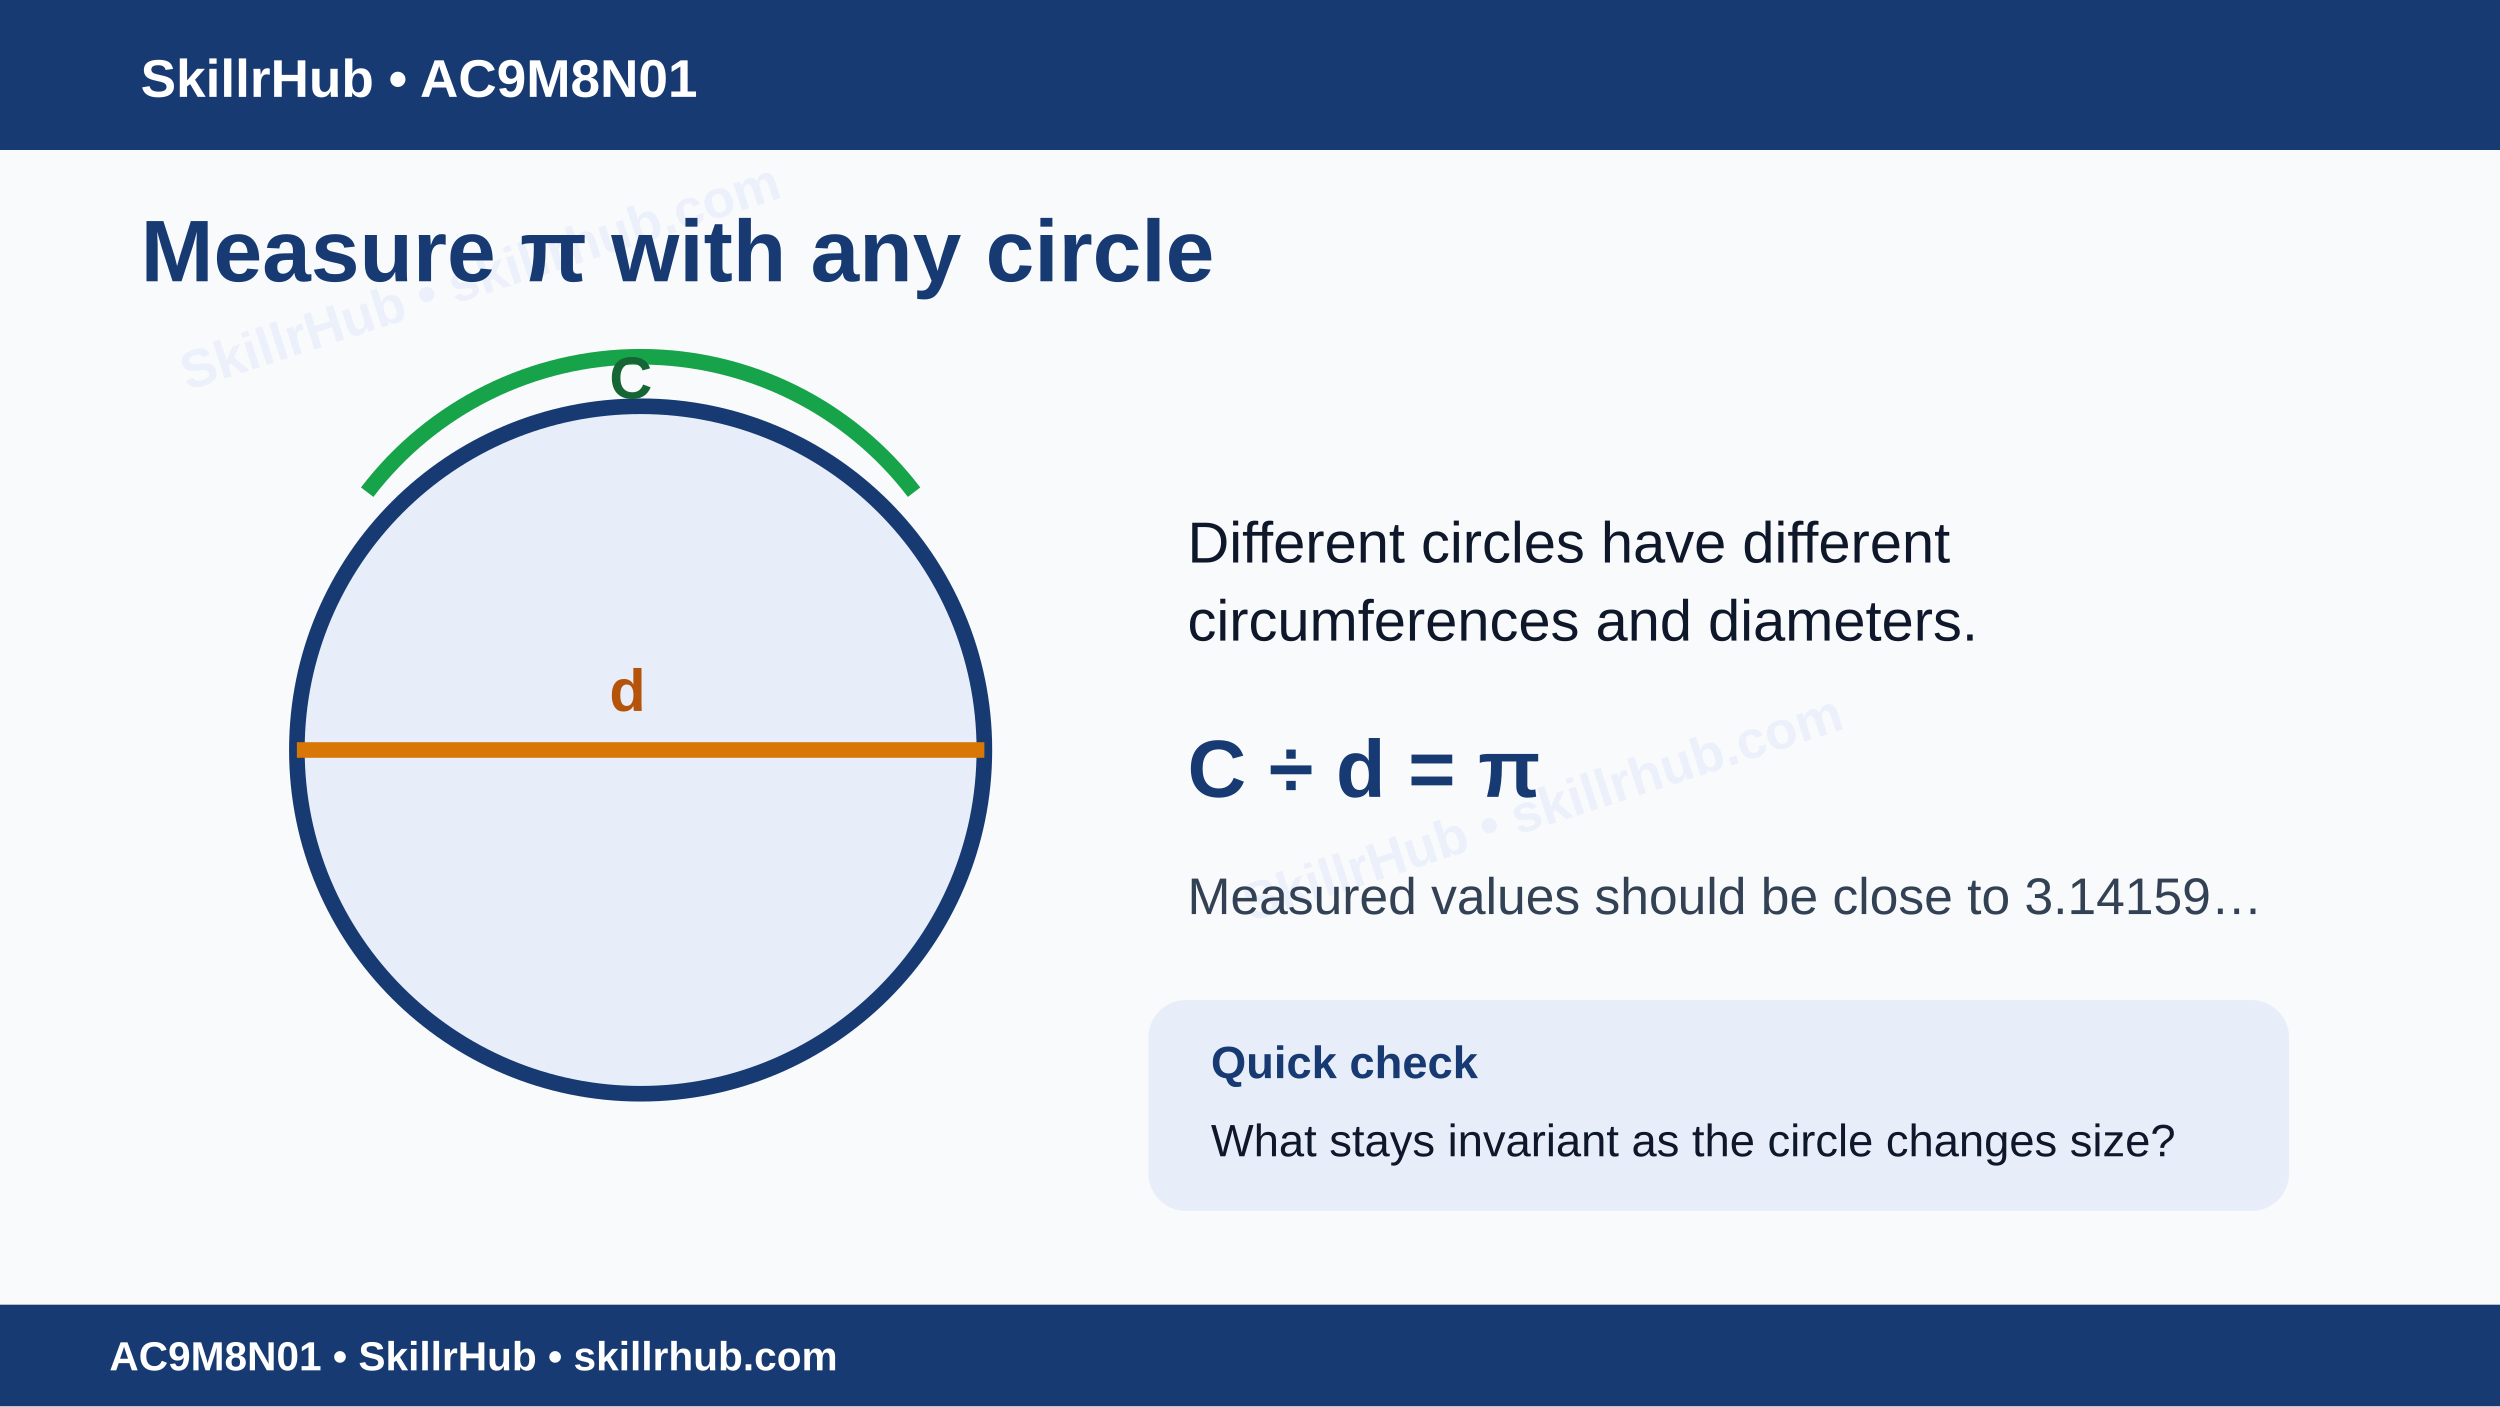
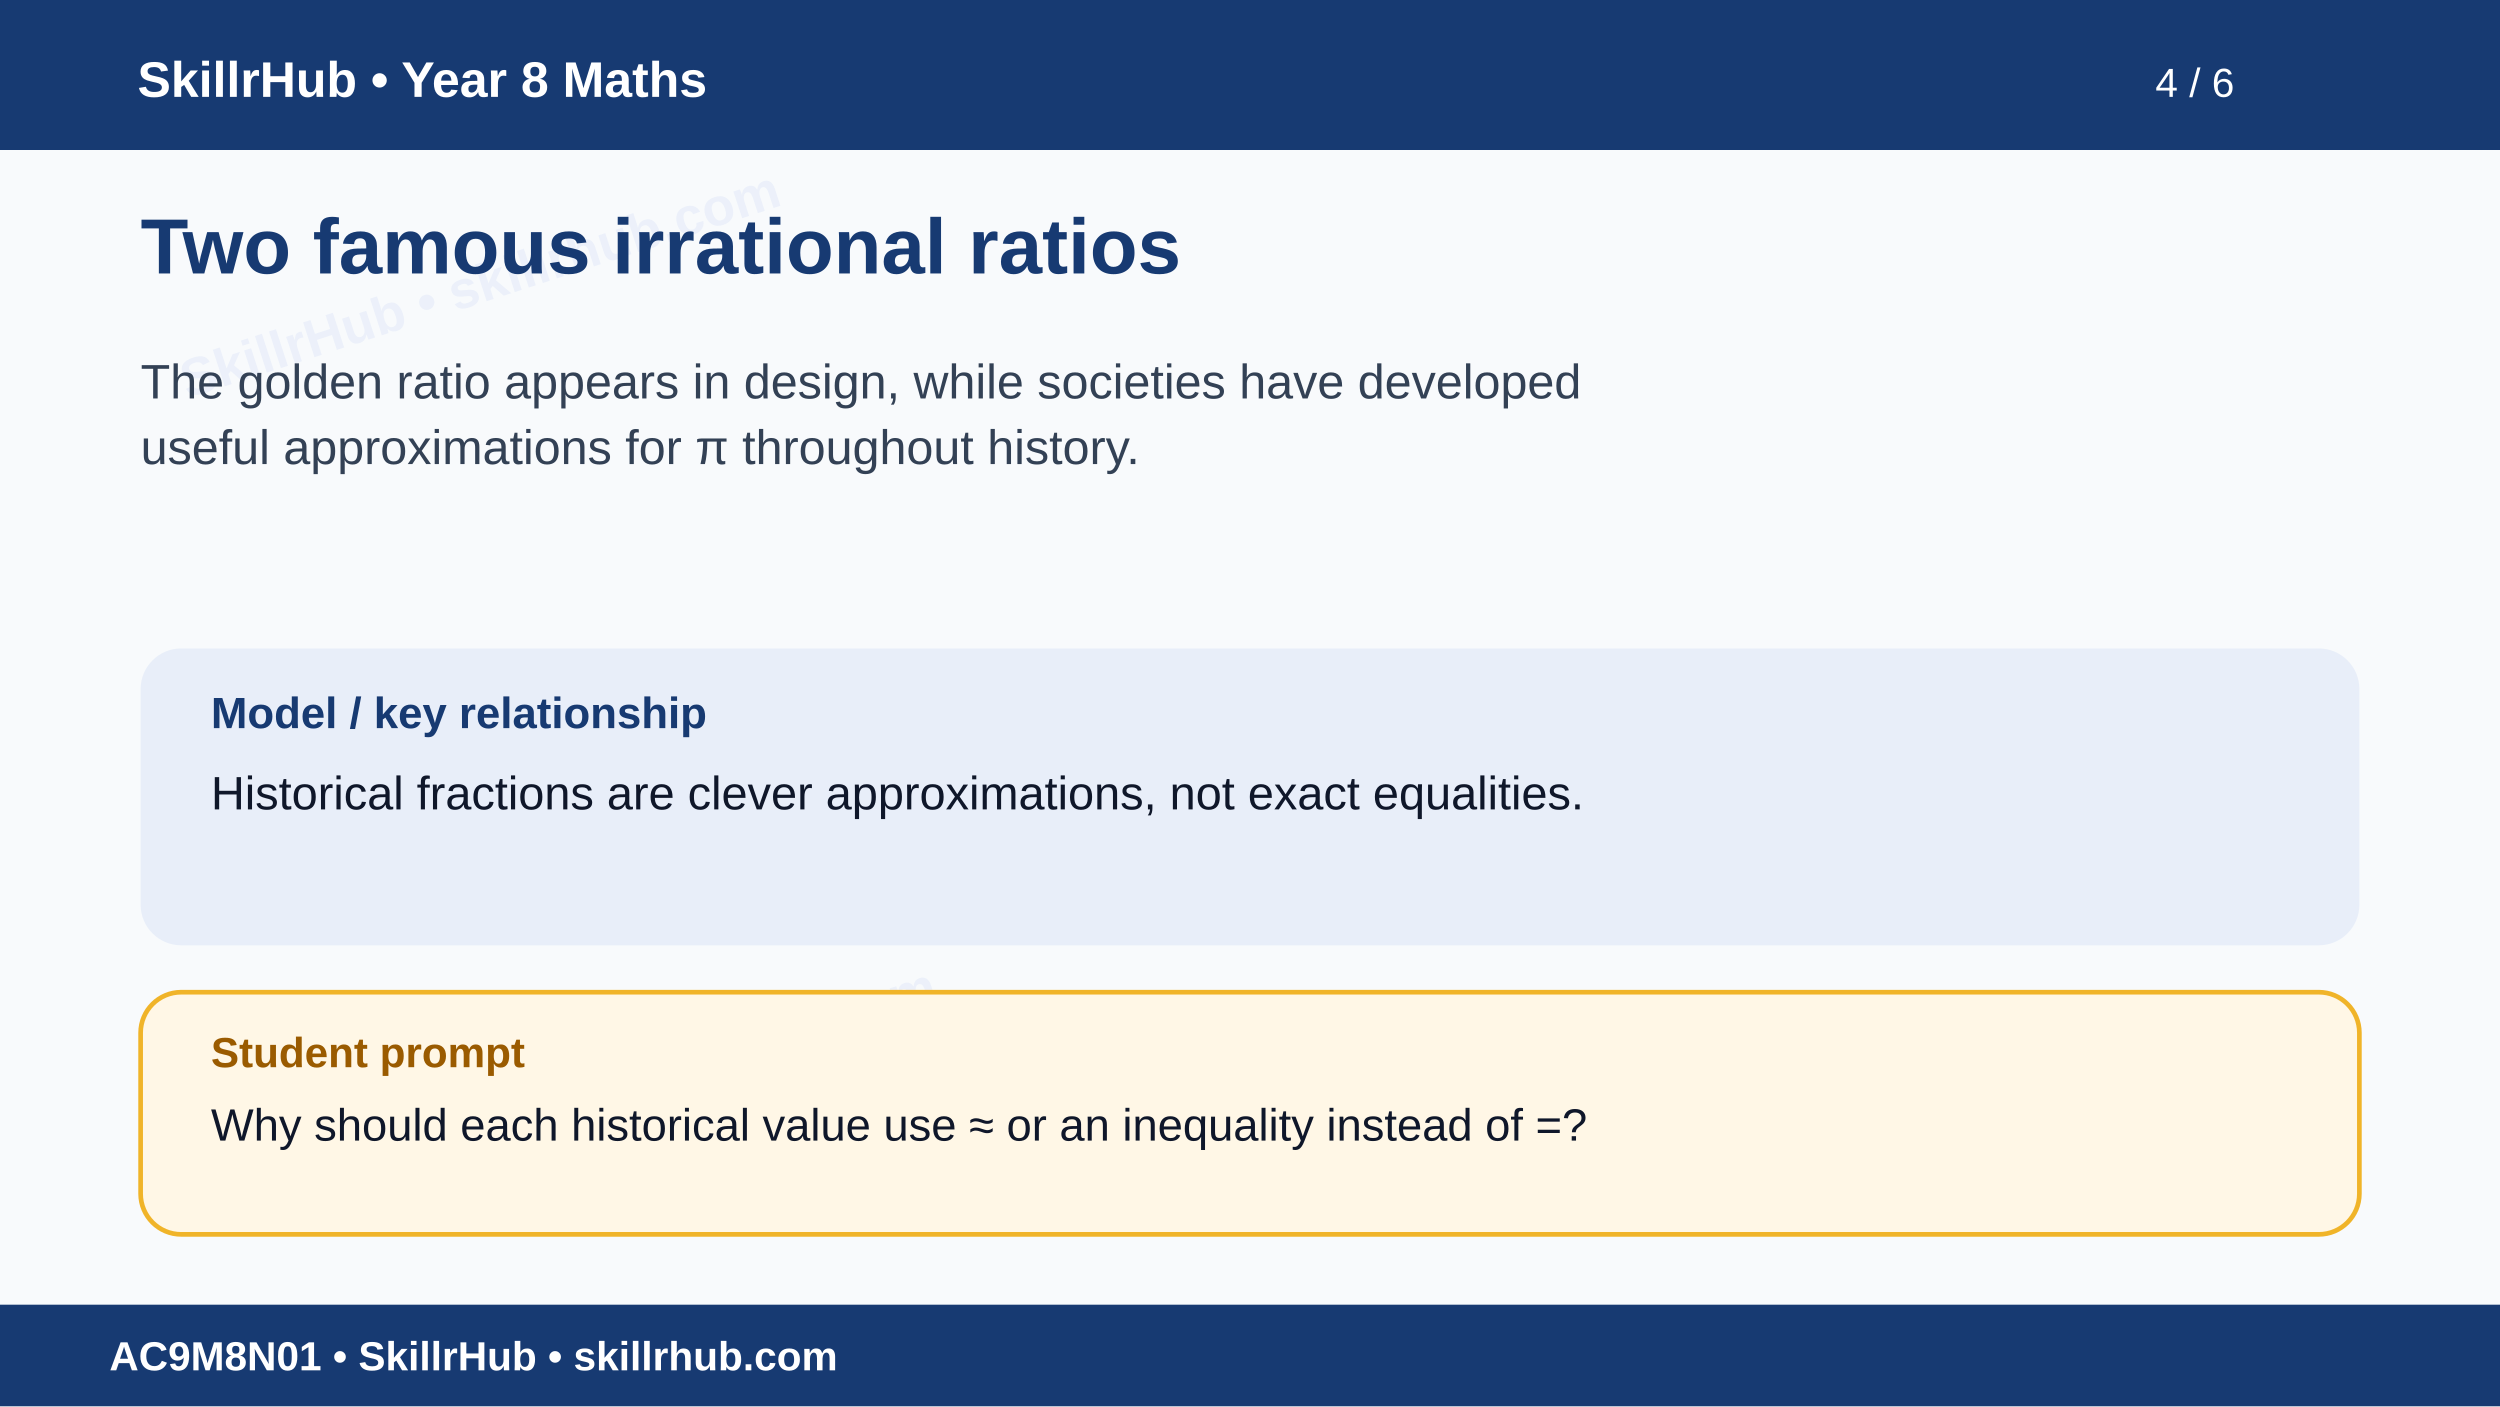
- <svg xmlns="http://www.w3.org/2000/svg" width="1600" height="900" viewBox="0 0 1600 900" role="img" aria-labelledby="t d">
+ <svg xmlns="http://www.w3.org/2000/svg" width="1600" height="900" viewBox="0 0 1600 900" role="img" aria-labelledby="title desc">
  <rect width="1600" height="900" fill="#f8fafc" />
-   <g opacity=".06" fill="#1d4ed8" font-family="Arial" font-size="34" font-weight="700">
-     <text x="120" y="250" transform="rotate(-18 120 250)">SkillrHub • skillrhub.com</text>
-     <text x="800" y="590" transform="rotate(-18 800 590)">SkillrHub • skillrhub.com</text>
+   <g opacity=".055" fill="#1d4ed8" font-family="Arial,Helvetica,sans-serif" font-size="34" font-weight="700">
+     <text x="120" y="255" transform="rotate(-18 120 255)">SkillrHub • skillrhub.com</text>
+     <text x="790" y="560" transform="rotate(-18 790 560)">SkillrHub • skillrhub.com</text>
+     <text x="220" y="765" transform="rotate(-18 220 765)">SkillrHub • skillrhub.com</text>
  </g>
  <rect width="1600" height="96" fill="#173a72" />
-   <text x="90" y="62" fill="white" font-family="Arial" font-size="34" font-weight="700">SkillrHub • AC9M8N01</text>
-   <text x="90" y="180" fill="#173a72" font-family="Arial" font-size="56" font-weight="700">Measure π with any circle</text>
-   <circle cx="410" cy="480" r="220" fill="#e8eef9" stroke="#173a72" stroke-width="10" />
-   <line x1="190" y1="480" x2="630" y2="480" stroke="#d97706" stroke-width="10" />
-   <text x="390" y="455" fill="#b45309" font-family="Arial" font-size="38" font-weight="700">d</text>
-   <path d="M235 315 A220 220 0 0 1 585 315" fill="none" stroke="#16a34a" stroke-width="10" />
-   <text x="390" y="255" fill="#166534" font-family="Arial" font-size="38" font-weight="700">C</text>
-   <text x="760" y="360" fill="#0f172a" font-family="Arial" font-size="37">Different circles have different</text>
-   <text x="760" y="410" fill="#0f172a" font-family="Arial" font-size="37">circumferences and diameters.</text>
-   <text x="760" y="510" fill="#173a72" font-family="Arial" font-size="52" font-weight="700">C ÷ d = π</text>
-   <text x="760" y="585" fill="#334155" font-family="Arial" font-size="33">Measured values should be close to 3.14159…</text>
-   <rect x="735" y="640" width="730" height="135" rx="24" fill="#e8eef9" />
-   <text x="775" y="690" fill="#173a72" font-family="Arial" font-size="29" font-weight="700">Quick check</text>
-   <text x="775" y="740" fill="#0f172a" font-family="Arial" font-size="29">What stays invariant as the circle changes size?</text>
-   <rect x="0" y="835" width="1600" height="65" fill="#173a72" />
-   <text x="70" y="877" fill="white" font-family="Arial" font-size="26" font-weight="700">AC9M8N01 • SkillrHub • skillrhub.com</text>
+   <text x="88" y="62" fill="#fff" font-family="Arial,Helvetica,sans-serif" font-size="32" font-weight="700">SkillrHub • Year 8 Maths</text>
+   <text x="1430" y="62" text-anchor="end" fill="#fff" font-family="Arial,Helvetica,sans-serif" font-size="26">4 / 6</text>
+   <text x="90" y="175" fill="#173a72" font-family="Arial,Helvetica,sans-serif" font-size="50" font-weight="700">Two famous irrational ratios</text>
+   <text x="90" y="255" fill="#334155" font-family="Arial,Helvetica,sans-serif" font-size="31" font-weight="400">The golden ratio appears in design, while societies have developed</text>
+   <text x="90" y="297" fill="#334155" font-family="Arial,Helvetica,sans-serif" font-size="31" font-weight="400">useful approximations for π throughout history.</text>
+   <rect x="90" y="415" width="1420" height="190" rx="26" fill="#e8eef9" />
+   <text x="135" y="466" fill="#173a72" font-family="Arial,Helvetica,sans-serif" font-size="28" font-weight="700">Model / key relationship</text>
+   <text x="135" y="518" fill="#0f172a" font-family="Arial,Helvetica,sans-serif" font-size="30" font-weight="400">Historical fractions are clever approximations, not exact equalities.</text>
+   <rect x="90" y="635" width="1420" height="155" rx="26" fill="#fff7e6" stroke="#f0b429" stroke-width="3" />
+   <text x="135" y="683" fill="#9a5b00" font-family="Arial,Helvetica,sans-serif" font-size="27" font-weight="700">Student prompt</text>
+   <text x="135" y="730" fill="#0f172a" font-family="Arial,Helvetica,sans-serif" font-size="29" font-weight="400">Why should each historical value use ≈ or an inequality instead of =?</text>
+   <rect y="835" width="1600" height="65" fill="#173a72" />
+   <text x="70" y="877" fill="#fff" font-family="Arial,Helvetica,sans-serif" font-size="26" font-weight="700">AC9M8N01 • SkillrHub • skillrhub.com</text>
</svg>
